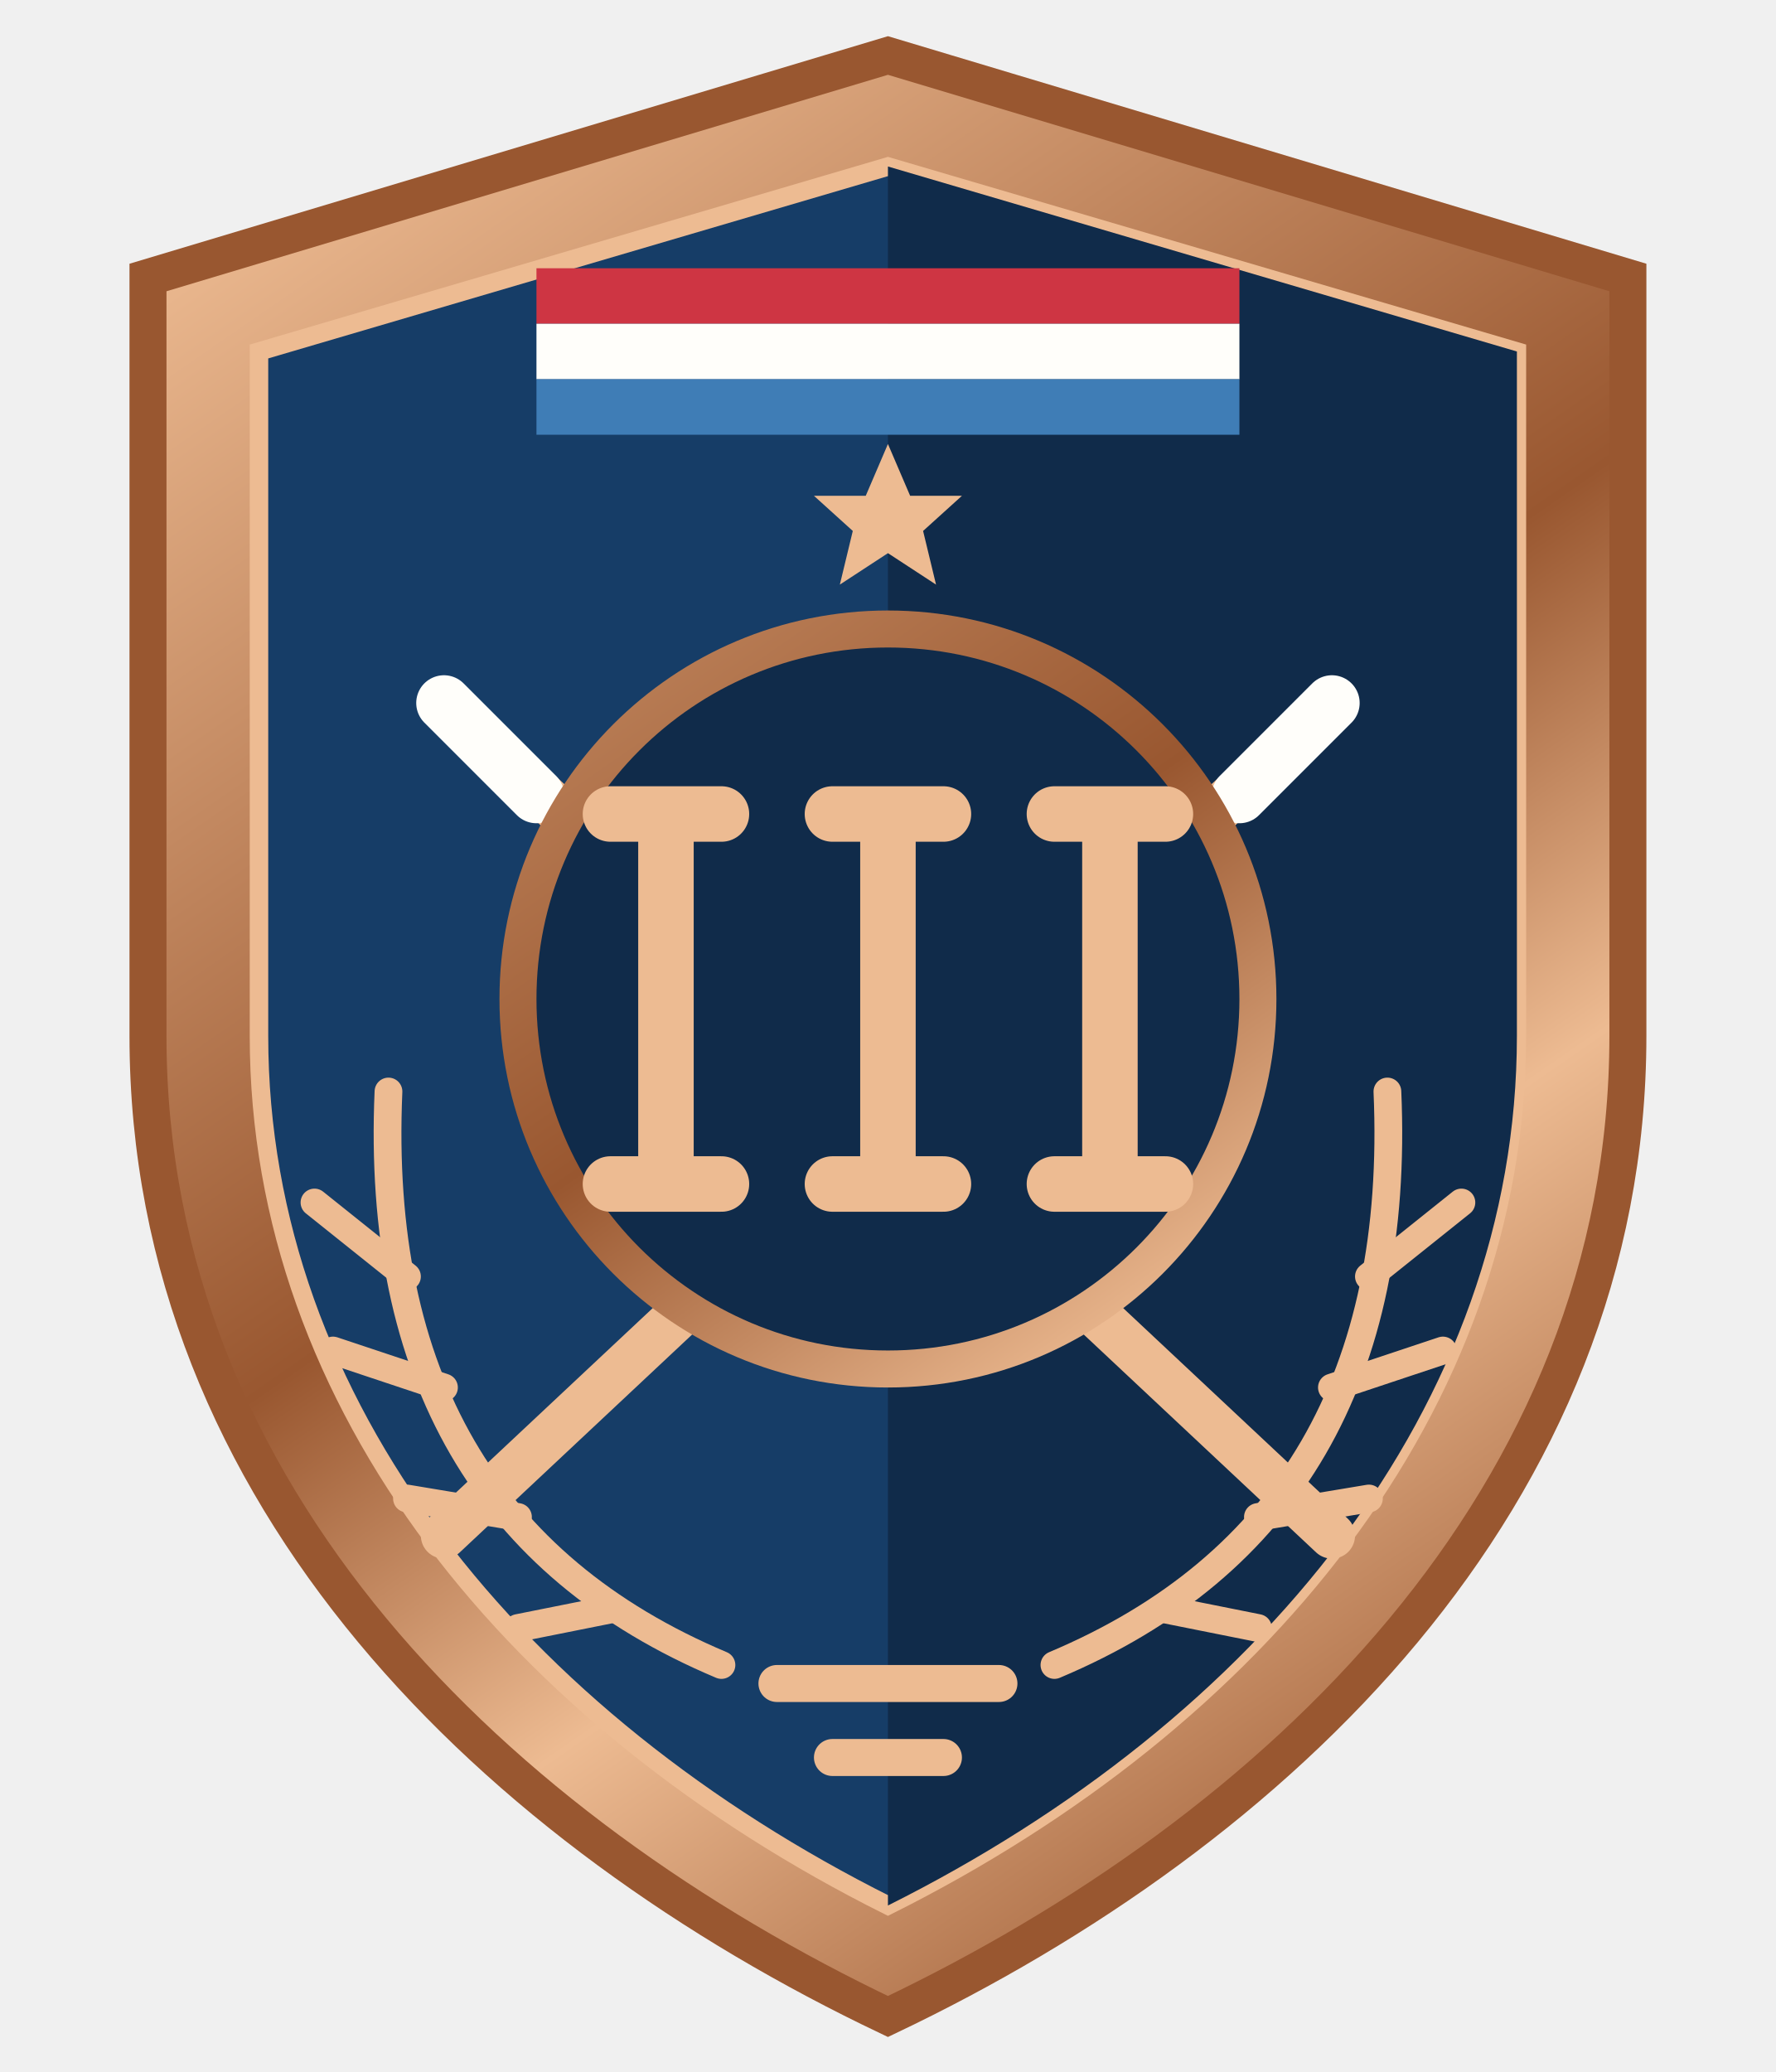
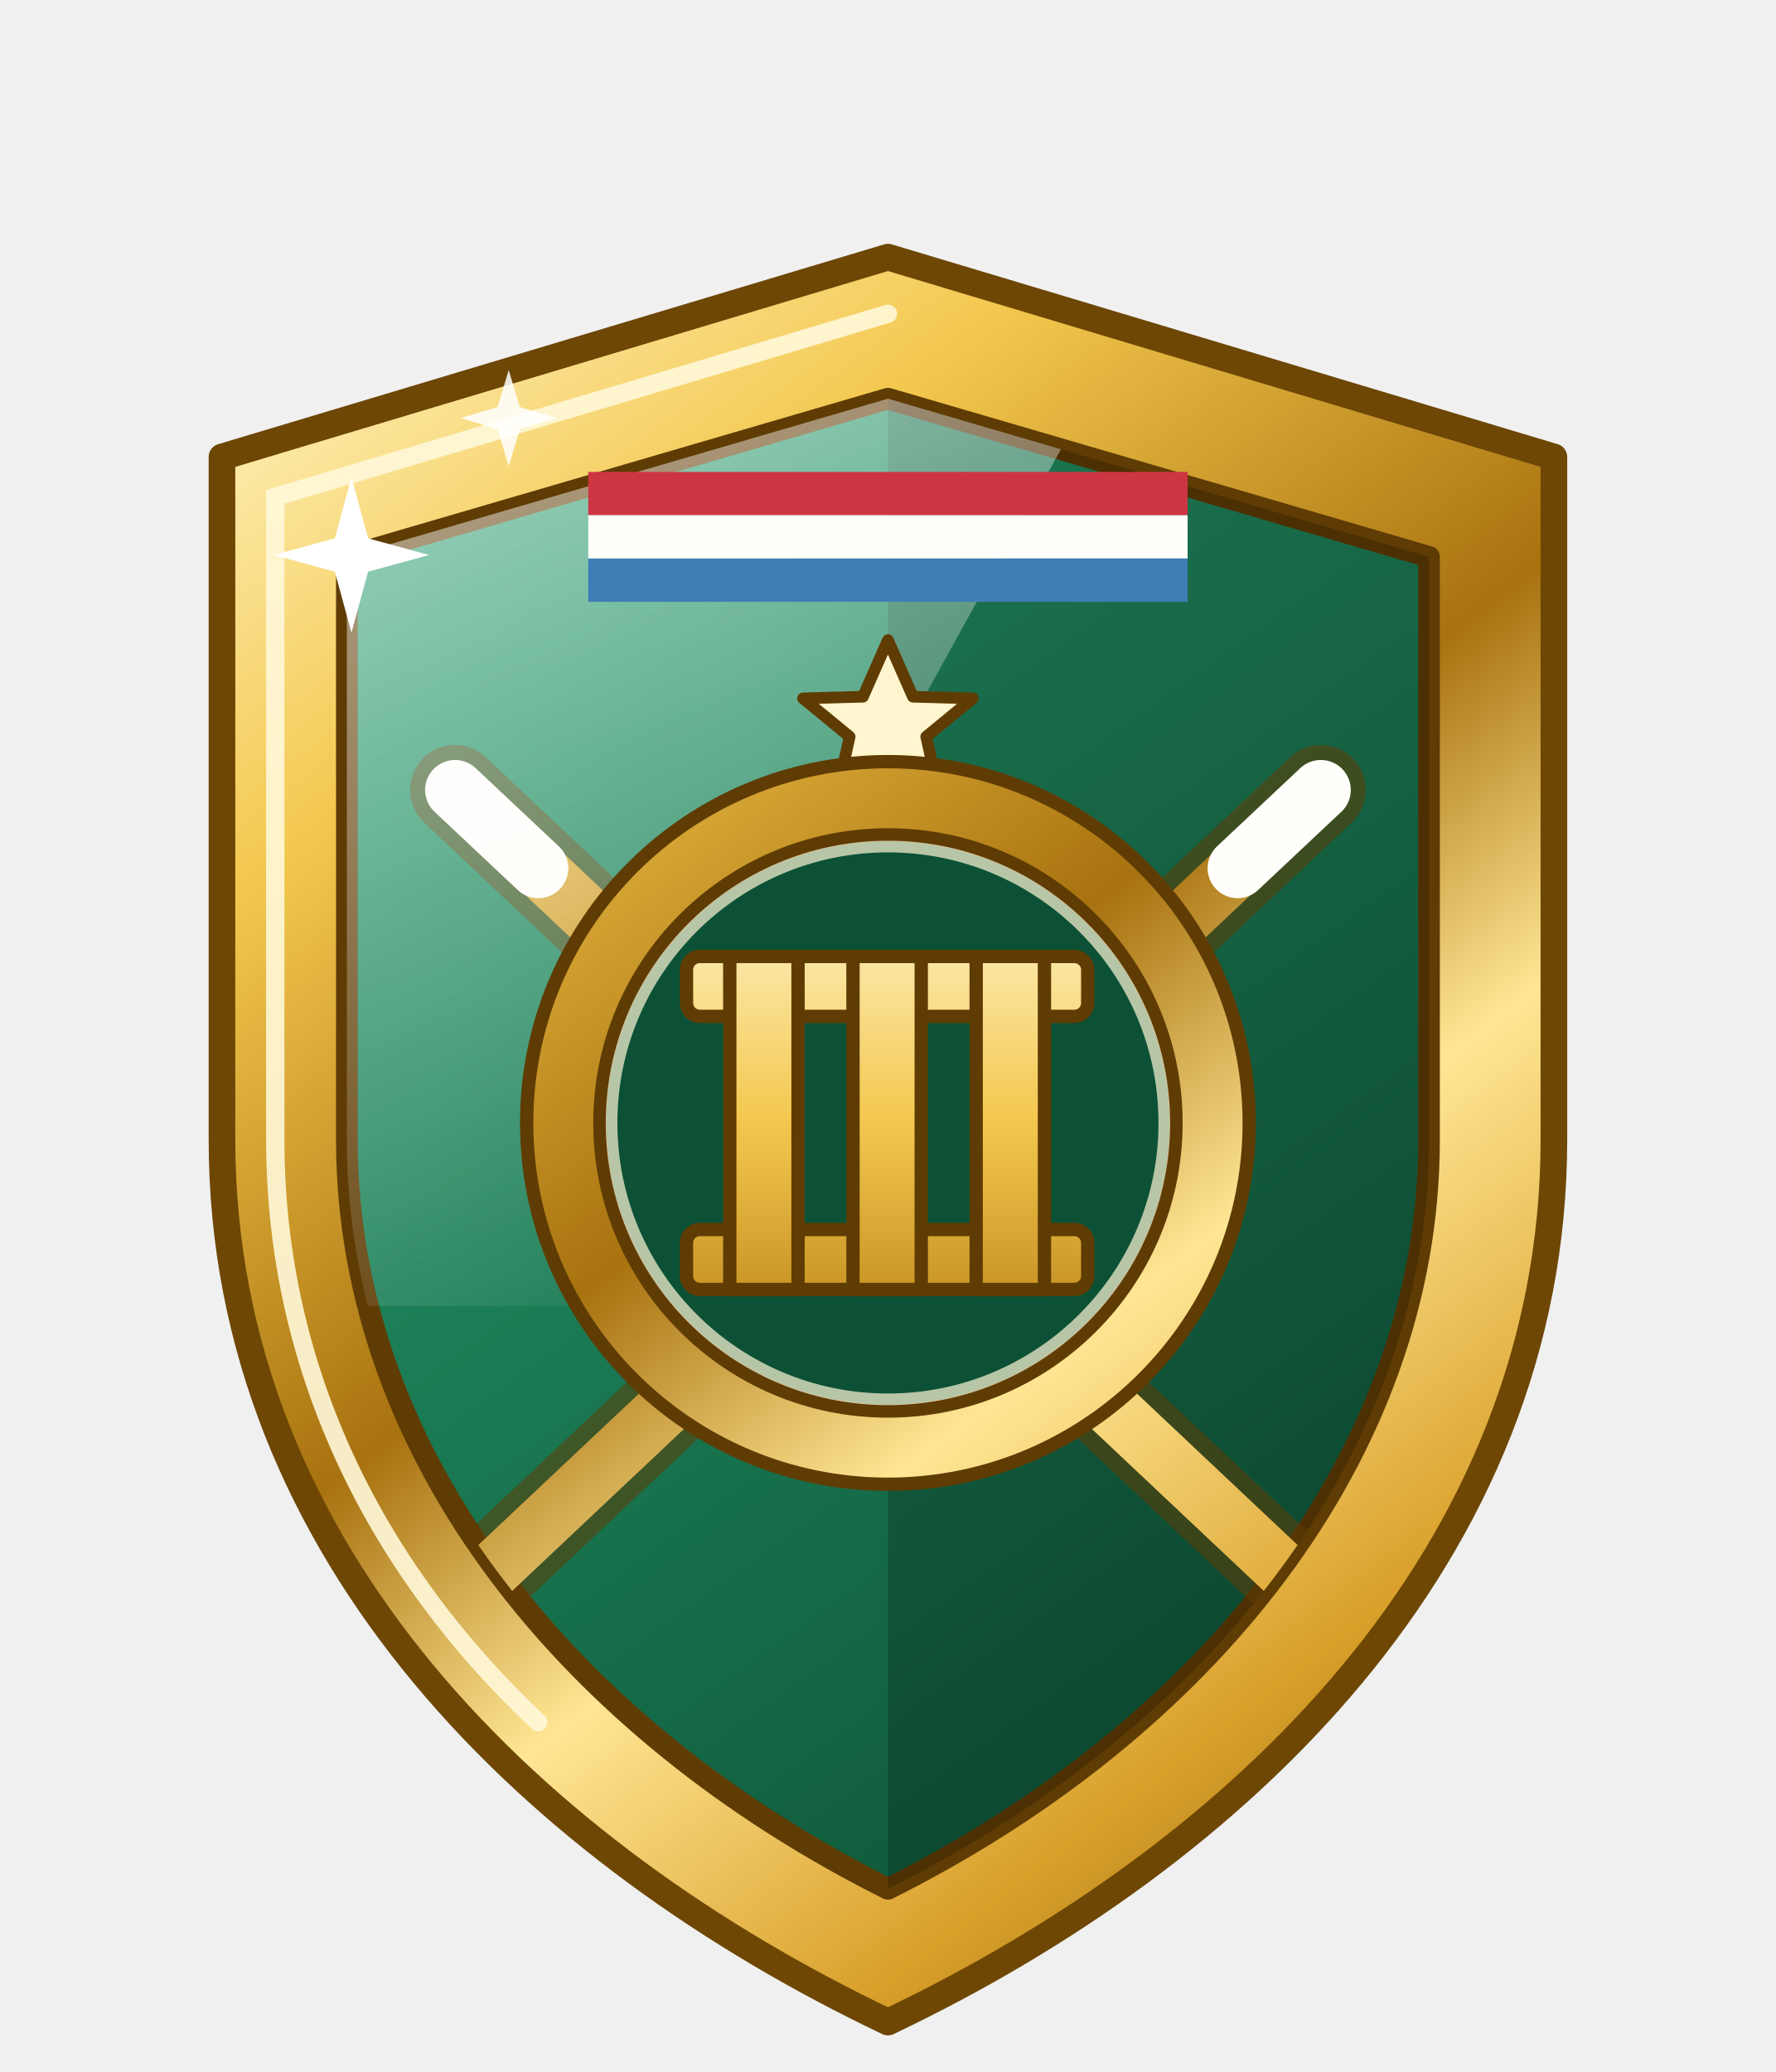
<svg xmlns="http://www.w3.org/2000/svg" viewBox="0 0 96 112" fill="none">
  <defs>
-     <linearGradient id="metal" x1="15" y1="8" x2="80" y2="102" gradientUnits="userSpaceOnUse">
-       <stop stop-color="#edbb92" />
-       <stop offset=".48" stop-color="#995730" />
-       <stop offset=".7" stop-color="#edbb92" />
-       <stop offset="1" stop-color="#995730" />
+     <linearGradient id="oro" x1="10" y1="6" x2="86" y2="106" gradientUnits="userSpaceOnUse">
+       <stop stop-color="#fff4c2" />
+       <stop offset=".22" stop-color="#f3c74d" />
+       <stop offset=".47" stop-color="#a8720f" />
+       <stop offset=".63" stop-color="#ffe694" />
+       <stop offset=".82" stop-color="#d9a02a" />
+       <stop offset="1" stop-color="#8a5a08" />
    </linearGradient>
+     <linearGradient id="oro2" x1="0" y1="40" x2="0" y2="70" gradientUnits="userSpaceOnUse">
+       <stop stop-color="#fff6cf" />
+       <stop offset=".5" stop-color="#f3c74d" />
+       <stop offset="1" stop-color="#b47d14" />
+     </linearGradient>
+     <linearGradient id="esmalte" x1="18" y1="14" x2="78" y2="98" gradientUnits="userSpaceOnUse">
+       <stop stop-color="#27a06f" />
+       <stop offset="1" stop-color="#0c5135" />
+     </linearGradient>
+     <linearGradient id="brillo" x1="30" y1="12" x2="52" y2="62" gradientUnits="userSpaceOnUse">
+       <stop stop-color="#fff" stop-opacity=".5" />
+       <stop offset="1" stop-color="#fff" stop-opacity="0" />
+     </linearGradient>
+     <clipPath id="campo">
+       <path d="M48 11.5 80.5 21V56C80.5 75 67 91.5 48 101 29 91.5 15.5 75 15.5 56V21Z" />
+     </clipPath>
  </defs>
-   <path d="M48 3 88 15V56C88 81 69 99 48 109 27 99 8 81 8 56V15Z" fill="url(#metal)" stroke="#995730" stroke-width="2" />
-   <path d="M48 9 82 19V56C82 76 68 93 48 103 28 93 14 76 14 56V19Z" fill="#163d67" stroke="#edbb92" />
-   <path d="M48 9V103C68 93 82 76 82 56V19Z" fill="#102b4a" />
-   <path d="M29 16H67" stroke="#ce3543" stroke-width="3" />
-   <path d="M29 19H67" stroke="#fffefa" stroke-width="3" />
-   <path d="M29 22H67" stroke="#3f7db6" stroke-width="3" />
-   <g fill="#edbb92">
-     <path d="M0 -4 1.2 -1.2 4 -1.2 1.9 .7 2.6 3.6 0 1.9 -2.6 3.6 -1.9 .7 -4 -1.2 -1.2 -1.2Z" transform="translate(48.0 28)" />
+   <g transform="translate(4.8 11.2) scale(.9)">
+     <path d="M48 3 88 15V56C88 81 69 99 48 109 27 99 8 81 8 56V15Z" fill="url(#oro)" stroke="#6e4705" stroke-width="1.6" stroke-linejoin="round" />
+     <path d="M48 6.4 11.2 17.4V56C11.2 70 17.4 82 27 91" stroke="#fff8d8" stroke-width="1.1" stroke-opacity=".9" stroke-linecap="round" />
+     <path d="M48 11.5 80.5 21V56C80.5 75 67 91.5 48 101 29 91.5 15.5 75 15.5 56V21Z" fill="url(#esmalte)" stroke="#5f3c04" stroke-width="1.3" stroke-linejoin="round" />
+     <g clip-path="url(#campo)">
+       <path d="M48 8V104H90V8Z" fill="#000" fill-opacity=".2" />
+       <path d="M22 35 74 84M74 35 22 84" stroke="#5f3c04" stroke-width="5.4" stroke-linecap="round" stroke-opacity=".55" />
+       <path d="M22 35 74 84M74 35 22 84" stroke="url(#oro)" stroke-width="3.4" stroke-linecap="round" />
+       <path d="M22 35 27 39.7M74 35 69 39.7" stroke="#fffefa" stroke-width="3.6" stroke-linecap="round" />
+       <path d="M12 8H62L30 66H12Z" fill="url(#brillo)" />
+     </g>
+     <path d="M30 17.2H66" stroke="#ce3543" stroke-width="2.6" />
+     <path d="M30 19.8H66" stroke="#fffefa" stroke-width="2.6" />
+     <path d="M30 22.4H66" stroke="#3f7db6" stroke-width="2.6" />
+     <g fill="url(#oro2)" stroke="#5f3c04" stroke-width=".7" stroke-linejoin="round">
+       <path d="M0-5 1.5-1.6 5.1-1.5 2.3.8 3.1 4.4 0 2.4-3.1 4.4-2.3.8-5.1-1.5-1.5-1.6Z" transform="translate(48 31)" />
+     </g>
+     <circle cx="48" cy="55" r="19.5" fill="#0c5135" stroke="#5f3c04" stroke-width="5.2" />
+     <circle cx="48" cy="55" r="19.5" fill="none" stroke="url(#oro)" stroke-width="3.6" />
+     <circle cx="48" cy="55" r="16.6" fill="none" stroke="#fff8d8" stroke-width=".7" stroke-opacity=".7" />
+     <g fill="url(#oro2)" stroke="#5f3c04" stroke-width=".8" stroke-linejoin="round">
+       <rect x="35.9" y="45.0" width="24.1" height="3.6" rx=".8" />
+       <rect x="35.9" y="61.4" width="24.1" height="3.6" rx=".8" />
+       <rect x="38.5" y="45.0" width="4.1" height="20" />
+       <rect x="45.9" y="45.0" width="4.1" height="20" />
+       <rect x="53.3" y="45.0" width="4.1" height="20" />
+     </g>
  </g>
-   <path d="M24 38 72 83M72 38 24 83" stroke="#edbb92" stroke-width="2.5" stroke-linecap="round" />
-   <path d="M24 38 29 43M72 38 67 43" stroke="#fffefa" stroke-width="3" stroke-linecap="round" />
-   <circle cx="48" cy="54" r="20" fill="#102b4a" stroke="url(#metal)" stroke-width="2" />
-   <path d="M36 44V64M33 44H39M33 64H39M48 44V64M45 44H51M45 64H51M60 44V64M57 44H63M57 64H63" stroke="#edbb92" stroke-width="3" stroke-linecap="round" stroke-linejoin="round" />
-   <g stroke="#edbb92" stroke-width="1.5" stroke-linecap="round">
-     <path d="M21 59Q20 82 39 90M75 59Q76 82 57 90" />
-     <path d="m22 69-5-4m7 10-6-2m10 9-6-1m11 6-5 1m46-19 5-4m-7 10 6-2m-10 9 6-1m-11 6 5 1" />
+   <g fill="#fff">
+     <path d="M0-4.2.9-.9 4.2 0 .9.9 0 4.2-.9.9-4.2 0-.9-.9Z" transform="translate(19 30)" />
+     <path d="M0-2.6.6-.6 2.6 0 .6.6 0 2.6-.6.6-2.6 0-.6-.6Z" transform="translate(27.5 22.6)" fill-opacity=".85" />
  </g>
-   <path d="M42 91H54M45 95H51" stroke="#edbb92" stroke-width="2" stroke-linecap="round" />
</svg>
